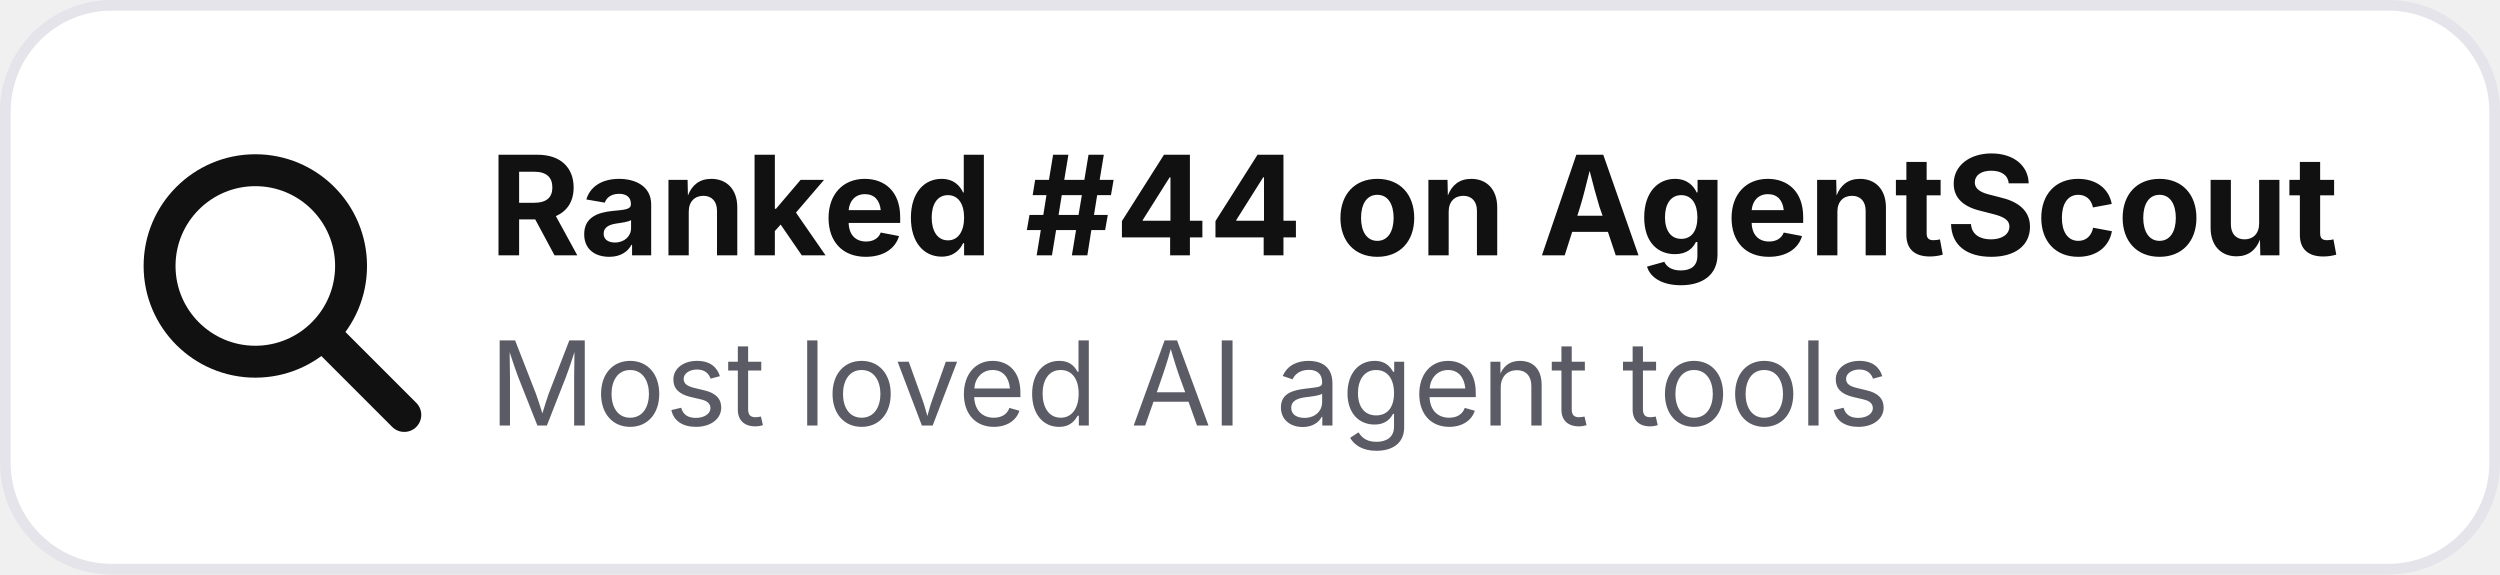
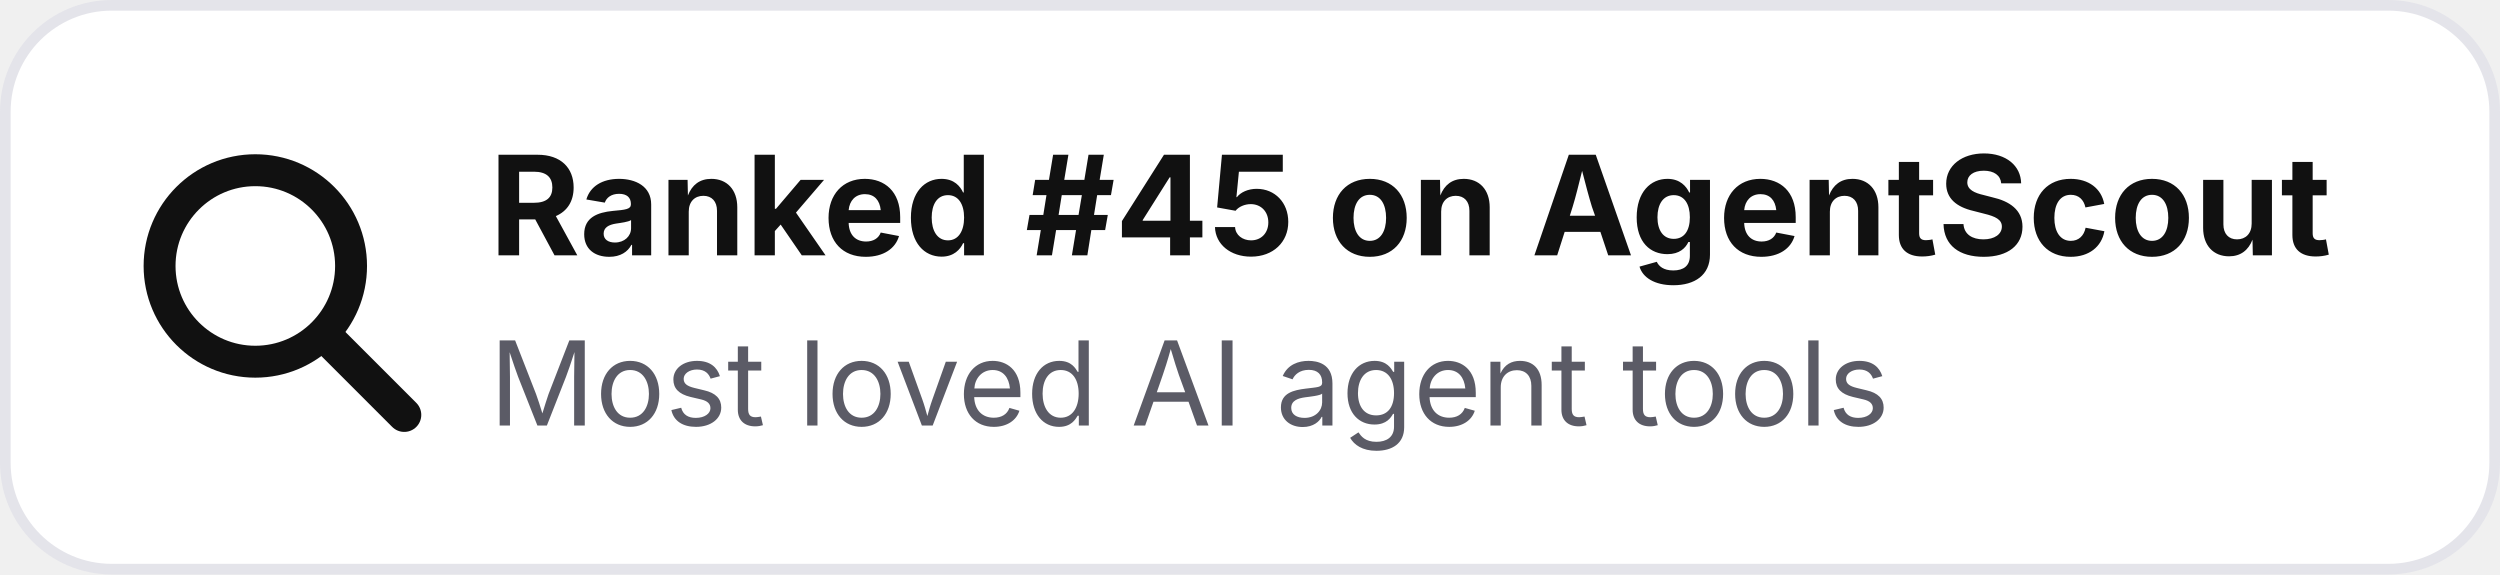
- <svg xmlns="http://www.w3.org/2000/svg" width="235" height="54" viewBox="0 0 235 54" role="img" aria-label="Ranked #44 on AgentScout">
+ <svg xmlns="http://www.w3.org/2000/svg" width="235" height="54" viewBox="0 0 235 54" role="img" aria-label="Ranked #45 on AgentScout">
  <rect x=".5" y=".5" width="234" height="53" rx="10" fill="#ffffff" stroke="#e4e4ea" />
  <circle cx="24" cy="25" r="9" fill="none" stroke="#111111" stroke-width="3" />
  <path d="M31 32l7 7" stroke="#111111" stroke-width="3.2" stroke-linecap="round" />
-   <text x="46" y="24" font-family="Inter,Segoe UI,Arial,sans-serif" font-size="13" font-weight="700" fill="#111111">Ranked #44 on AgentScout</text>
+   <text x="46" y="24" font-family="Inter,Segoe UI,Arial,sans-serif" font-size="13" font-weight="700" fill="#111111">Ranked #45 on AgentScout</text>
  <text x="46" y="40" font-family="Inter,Segoe UI,Arial,sans-serif" font-size="11" fill="#5b5b66">Most loved AI agent tools</text>
</svg>
